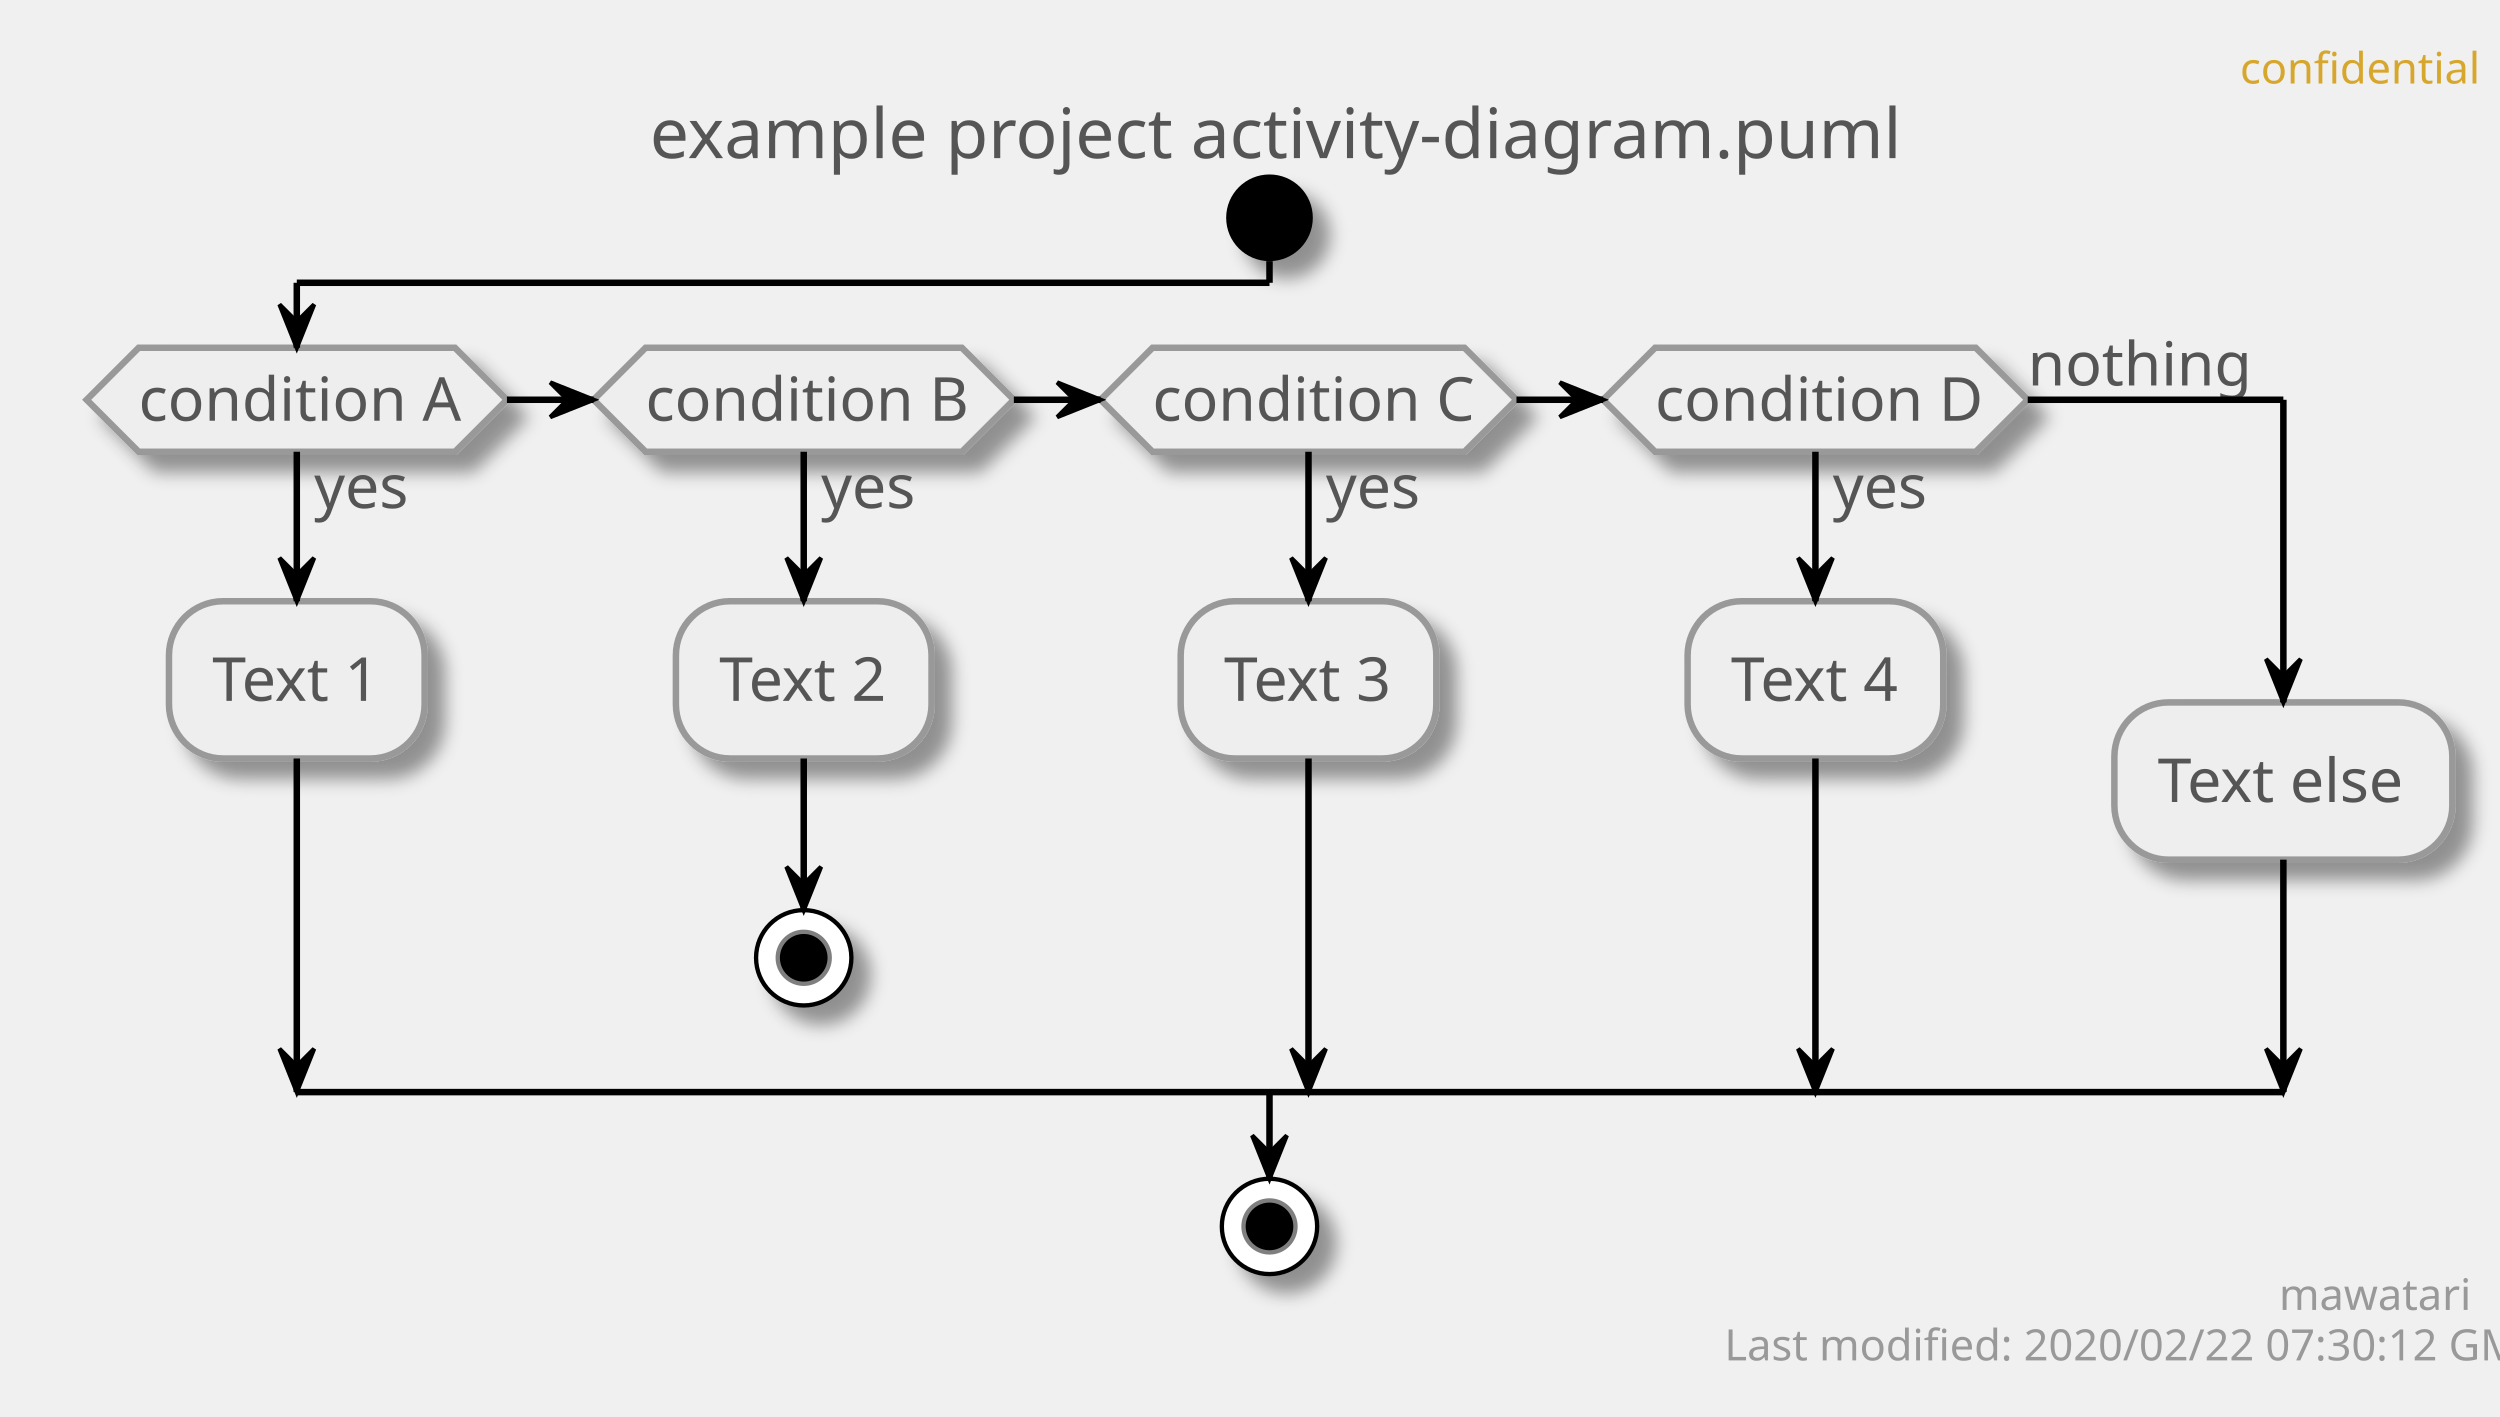
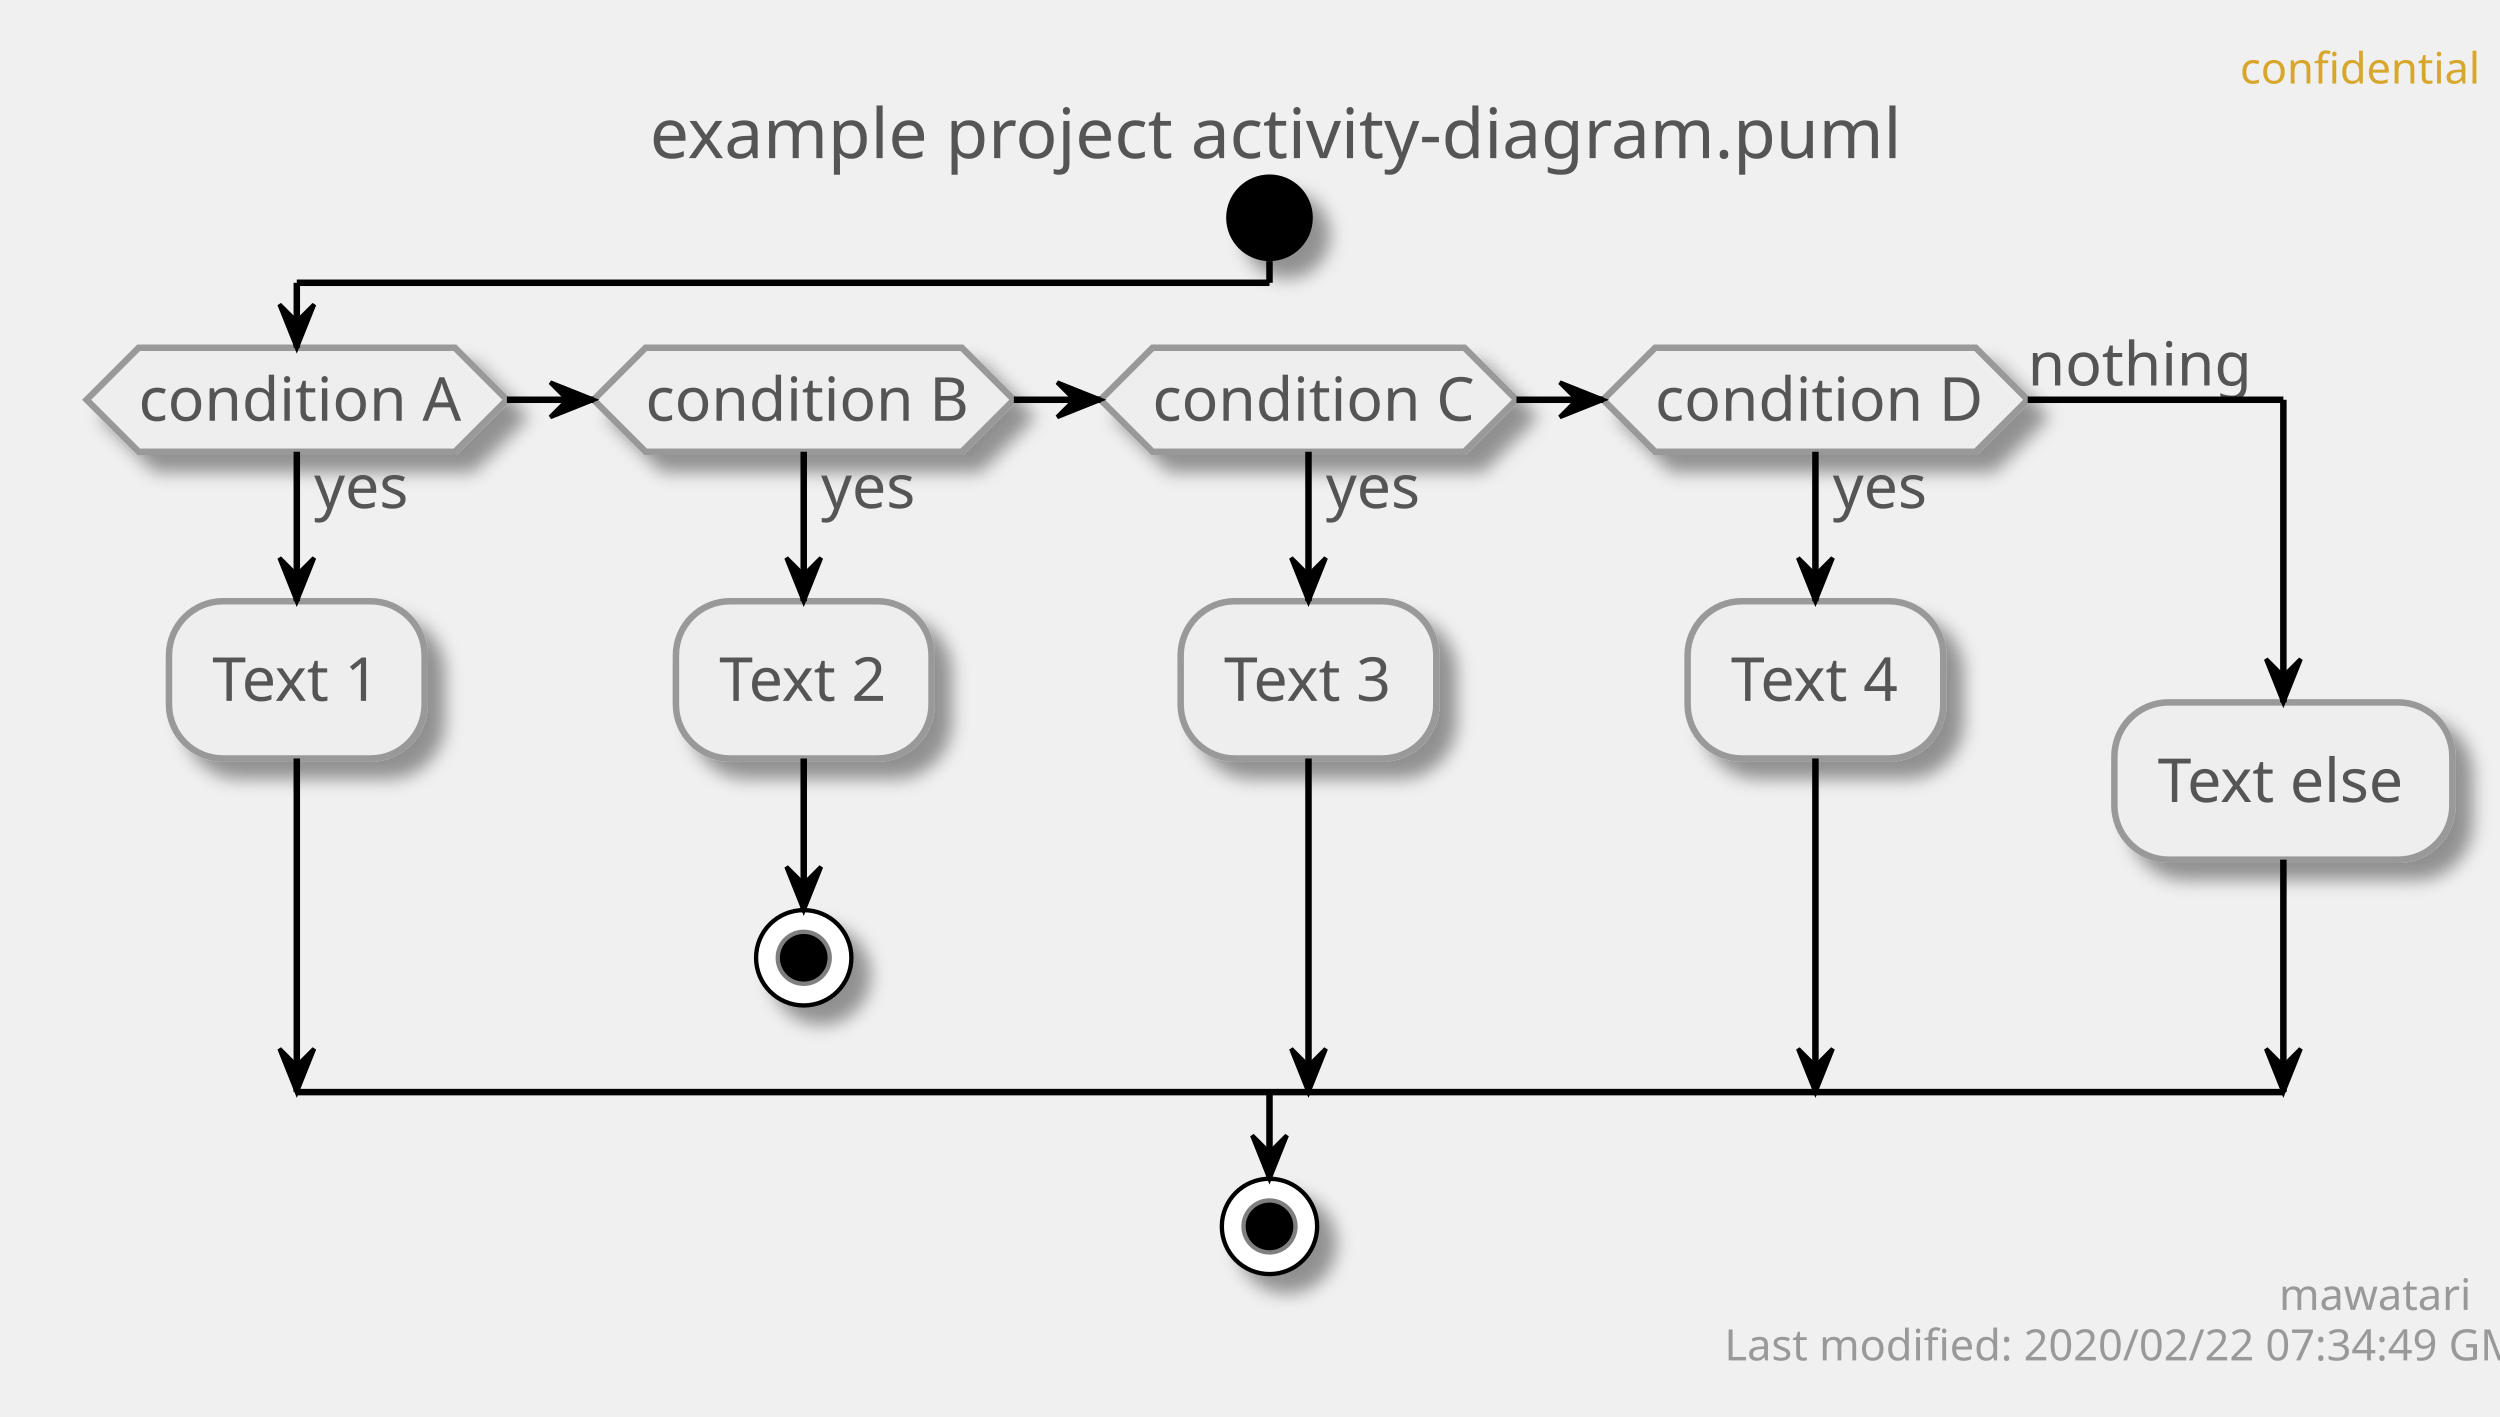
<svg xmlns="http://www.w3.org/2000/svg" contentScriptType="application/ecmascript" contentStyleType="text/css" height="327px" preserveAspectRatio="none" style="width:577px;height:327px;" version="1.1" viewBox="0 0 577 327" width="577px" zoomAndPan="magnify">
  <defs>
-     <filter height="300%" id="f13eg4n6al6mb8" width="300%" x="-1" y="-1">
+     <filter height="300%" id="f158kjizs9tkmk" width="300%" x="-1" y="-1">
      <feGaussianBlur result="blurOut" stdDeviation="2.0" />
      <feColorMatrix in="blurOut" result="blurOut2" type="matrix" values="0 0 0 0 0 0 0 0 0 0 0 0 0 0 0 0 0 0 .4 0" />
      <feOffset dx="4.0" dy="4.0" in="blurOut2" result="blurOut3" />
      <feBlend in="SourceGraphic" in2="blurOut3" mode="normal" />
    </filter>
  </defs>
  <g>
    <text fill="#D7A72D" font-family="sans-serif" font-size="10" lengthAdjust="spacingAndGlyphs" textLength="48" x="517" y="19.282">confidential</text>
    <text fill="#555555" font-family="sans-serif" font-size="16" lengthAdjust="spacingAndGlyphs" textLength="275" x="150" y="36.492">example project activity-diagram.puml</text>
-     <ellipse cx="293" cy="50.266" fill="#000000" filter="url(#f13eg4n6al6mb8)" rx="10" ry="10" style="stroke: none; stroke-width: 1.0;" />
-     <polygon fill="#EEEEEE" filter="url(#f13eg4n6al6mb8)" points="32,80.266,105,80.266,117,92.266,105,104.266,32,104.266,20,92.266,32,80.266" style="stroke: #999999; stroke-width: 1.5;" />
+     <ellipse cx="293" cy="50.266" fill="#000000" filter="url(#f158kjizs9tkmk)" rx="10" ry="10" style="stroke: none; stroke-width: 1.0;" />
+     <polygon fill="#EEEEEE" filter="url(#f158kjizs9tkmk)" points="32,80.266,105,80.266,117,92.266,105,104.266,32,104.266,20,92.266,32,80.266" style="stroke: #999999; stroke-width: 1.5;" />
    <text fill="#555555" font-family="sans-serif" font-size="14" lengthAdjust="spacingAndGlyphs" textLength="22" x="72.5" y="117.261">yes</text>
    <text fill="#555555" font-family="sans-serif" font-size="14" lengthAdjust="spacingAndGlyphs" textLength="73" x="32" y="97.112">condition A</text>
-     <rect fill="#EEEEEE" filter="url(#f13eg4n6al6mb8)" height="36.297" rx="12.5" ry="12.5" style="stroke: #999999; stroke-width: 1.5;" width="59" x="39" y="138.761" />
+     <rect fill="#EEEEEE" filter="url(#f158kjizs9tkmk)" height="36.297" rx="12.5" ry="12.5" style="stroke: #999999; stroke-width: 1.5;" width="59" x="39" y="138.761" />
    <text fill="#555555" font-family="sans-serif" font-size="14" lengthAdjust="spacingAndGlyphs" textLength="39" x="49" y="161.756">Text 1</text>
-     <polygon fill="#EEEEEE" filter="url(#f13eg4n6al6mb8)" points="149,80.266,222,80.266,234,92.266,222,104.266,149,104.266,137,92.266,149,80.266" style="stroke: #999999; stroke-width: 1.5;" />
+     <polygon fill="#EEEEEE" filter="url(#f158kjizs9tkmk)" points="149,80.266,222,80.266,234,92.266,222,104.266,149,104.266,137,92.266,149,80.266" style="stroke: #999999; stroke-width: 1.5;" />
    <text fill="#555555" font-family="sans-serif" font-size="14" lengthAdjust="spacingAndGlyphs" textLength="22" x="189.5" y="117.261">yes</text>
    <text fill="#555555" font-family="sans-serif" font-size="14" lengthAdjust="spacingAndGlyphs" textLength="73" x="149" y="97.112">condition B</text>
-     <rect fill="#EEEEEE" filter="url(#f13eg4n6al6mb8)" height="36.297" rx="12.5" ry="12.5" style="stroke: #999999; stroke-width: 1.5;" width="59" x="156" y="138.761" />
+     <rect fill="#EEEEEE" filter="url(#f158kjizs9tkmk)" height="36.297" rx="12.5" ry="12.5" style="stroke: #999999; stroke-width: 1.5;" width="59" x="156" y="138.761" />
    <text fill="#555555" font-family="sans-serif" font-size="14" lengthAdjust="spacingAndGlyphs" textLength="39" x="166" y="161.756">Text 2</text>
-     <ellipse cx="185.5" cy="221.058" fill="#FFFFFF" filter="url(#f13eg4n6al6mb8)" rx="11" ry="11" style="stroke: #000000; stroke-width: 1.0;" />
+     <ellipse cx="185.5" cy="221.058" fill="#FFFFFF" filter="url(#f158kjizs9tkmk)" rx="11" ry="11" style="stroke: #000000; stroke-width: 1.0;" />
    <ellipse cx="185.5" cy="221.058" fill="#000000" rx="6" ry="6" style="stroke: #7F7F7F; stroke-width: 1.0;" />
-     <polygon fill="#EEEEEE" filter="url(#f13eg4n6al6mb8)" points="266,80.266,338,80.266,350,92.266,338,104.266,266,104.266,254,92.266,266,80.266" style="stroke: #999999; stroke-width: 1.5;" />
+     <polygon fill="#EEEEEE" filter="url(#f158kjizs9tkmk)" points="266,80.266,338,80.266,350,92.266,338,104.266,266,104.266,254,92.266,266,80.266" style="stroke: #999999; stroke-width: 1.5;" />
    <text fill="#555555" font-family="sans-serif" font-size="14" lengthAdjust="spacingAndGlyphs" textLength="22" x="306" y="117.261">yes</text>
    <text fill="#555555" font-family="sans-serif" font-size="14" lengthAdjust="spacingAndGlyphs" textLength="72" x="266" y="97.112">condition C</text>
-     <rect fill="#EEEEEE" filter="url(#f13eg4n6al6mb8)" height="36.297" rx="12.5" ry="12.5" style="stroke: #999999; stroke-width: 1.5;" width="59" x="272.5" y="138.761" />
+     <rect fill="#EEEEEE" filter="url(#f158kjizs9tkmk)" height="36.297" rx="12.5" ry="12.5" style="stroke: #999999; stroke-width: 1.5;" width="59" x="272.5" y="138.761" />
    <text fill="#555555" font-family="sans-serif" font-size="14" lengthAdjust="spacingAndGlyphs" textLength="39" x="282.5" y="161.756">Text 3</text>
-     <polygon fill="#EEEEEE" filter="url(#f13eg4n6al6mb8)" points="382,80.266,456,80.266,468,92.266,456,104.266,382,104.266,370,92.266,382,80.266" style="stroke: #999999; stroke-width: 1.5;" />
+     <polygon fill="#EEEEEE" filter="url(#f158kjizs9tkmk)" points="382,80.266,456,80.266,468,92.266,456,104.266,382,104.266,370,92.266,382,80.266" style="stroke: #999999; stroke-width: 1.5;" />
    <text fill="#555555" font-family="sans-serif" font-size="14" lengthAdjust="spacingAndGlyphs" textLength="22" x="423" y="117.261">yes</text>
    <text fill="#555555" font-family="sans-serif" font-size="14" lengthAdjust="spacingAndGlyphs" textLength="74" x="382" y="97.112">condition D</text>
    <text fill="#555555" font-family="sans-serif" font-size="14" lengthAdjust="spacingAndGlyphs" textLength="48" x="468" y="88.964">nothing</text>
-     <rect fill="#EEEEEE" filter="url(#f13eg4n6al6mb8)" height="36.297" rx="12.5" ry="12.5" style="stroke: #999999; stroke-width: 1.5;" width="59" x="389.5" y="138.761" />
+     <rect fill="#EEEEEE" filter="url(#f158kjizs9tkmk)" height="36.297" rx="12.5" ry="12.5" style="stroke: #999999; stroke-width: 1.5;" width="59" x="389.5" y="138.761" />
    <text fill="#555555" font-family="sans-serif" font-size="14" lengthAdjust="spacingAndGlyphs" textLength="39" x="399.5" y="161.756">Text 4</text>
-     <rect fill="#EEEEEE" filter="url(#f13eg4n6al6mb8)" height="36.297" rx="12.5" ry="12.5" style="stroke: #999999; stroke-width: 1.5;" width="78" x="488" y="162.112" />
+     <rect fill="#EEEEEE" filter="url(#f158kjizs9tkmk)" height="36.297" rx="12.5" ry="12.5" style="stroke: #999999; stroke-width: 1.5;" width="78" x="488" y="162.112" />
    <text fill="#555555" font-family="sans-serif" font-size="14" lengthAdjust="spacingAndGlyphs" textLength="58" x="498" y="185.107">Text else</text>
-     <ellipse cx="293" cy="283.058" fill="#FFFFFF" filter="url(#f13eg4n6al6mb8)" rx="11" ry="11" style="stroke: #000000; stroke-width: 1.0;" />
+     <ellipse cx="293" cy="283.058" fill="#FFFFFF" filter="url(#f158kjizs9tkmk)" rx="11" ry="11" style="stroke: #000000; stroke-width: 1.0;" />
    <ellipse cx="293" cy="283.058" fill="#000000" rx="6" ry="6" style="stroke: #7F7F7F; stroke-width: 1.0;" />
    <line style="stroke: #000000; stroke-width: 1.5;" x1="185.5" x2="185.5" y1="175.058" y2="210.058" />
    <polygon fill="#000000" points="181.5,200.058,185.5,210.058,189.5,200.058,185.5,204.058" style="stroke: #000000; stroke-width: 1.0;" />
    <line style="stroke: #000000; stroke-width: 1.5;" x1="68.5" x2="68.5" y1="104.266" y2="138.761" />
    <polygon fill="#000000" points="64.5,128.761,68.5,138.761,72.5,128.761,68.5,132.761" style="stroke: #000000; stroke-width: 1.0;" />
    <line style="stroke: #000000; stroke-width: 1.5;" x1="68.5" x2="68.5" y1="175.058" y2="252.058" />
    <polygon fill="#000000" points="64.5,242.058,68.5,252.058,72.5,242.058,68.5,246.058" style="stroke: #000000; stroke-width: 1.0;" />
    <line style="stroke: #000000; stroke-width: 1.5;" x1="185.5" x2="185.5" y1="104.266" y2="138.761" />
    <polygon fill="#000000" points="181.5,128.761,185.5,138.761,189.5,128.761,185.5,132.761" style="stroke: #000000; stroke-width: 1.0;" />
    <line style="stroke: #000000; stroke-width: 1.5;" x1="302" x2="302" y1="104.266" y2="138.761" />
    <polygon fill="#000000" points="298,128.761,302,138.761,306,128.761,302,132.761" style="stroke: #000000; stroke-width: 1.0;" />
    <line style="stroke: #000000; stroke-width: 1.5;" x1="302" x2="302" y1="175.058" y2="252.058" />
    <polygon fill="#000000" points="298,242.058,302,252.058,306,242.058,302,246.058" style="stroke: #000000; stroke-width: 1.0;" />
    <line style="stroke: #000000; stroke-width: 1.5;" x1="419" x2="419" y1="104.266" y2="138.761" />
    <polygon fill="#000000" points="415,128.761,419,138.761,423,128.761,419,132.761" style="stroke: #000000; stroke-width: 1.0;" />
    <line style="stroke: #000000; stroke-width: 1.5;" x1="419" x2="419" y1="175.058" y2="252.058" />
    <polygon fill="#000000" points="415,242.058,419,252.058,423,242.058,419,246.058" style="stroke: #000000; stroke-width: 1.0;" />
    <line style="stroke: #000000; stroke-width: 1.5;" x1="117" x2="137" y1="92.266" y2="92.266" />
    <polygon fill="#000000" points="127,88.266,137,92.266,127,96.266,131,92.266" style="stroke: #000000; stroke-width: 1.0;" />
    <line style="stroke: #000000; stroke-width: 1.5;" x1="234" x2="254" y1="92.266" y2="92.266" />
    <polygon fill="#000000" points="244,88.266,254,92.266,244,96.266,248,92.266" style="stroke: #000000; stroke-width: 1.0;" />
    <line style="stroke: #000000; stroke-width: 1.5;" x1="350" x2="370" y1="92.266" y2="92.266" />
    <polygon fill="#000000" points="360,88.266,370,92.266,360,96.266,364,92.266" style="stroke: #000000; stroke-width: 1.0;" />
    <line style="stroke: #000000; stroke-width: 1.5;" x1="293" x2="293" y1="60.266" y2="65.266" />
    <line style="stroke: #000000; stroke-width: 1.5;" x1="293" x2="68.5" y1="65.266" y2="65.266" />
    <line style="stroke: #000000; stroke-width: 1.5;" x1="68.5" x2="68.5" y1="65.266" y2="80.266" />
    <polygon fill="#000000" points="64.5,70.266,68.5,80.266,72.5,70.266,68.5,74.266" style="stroke: #000000; stroke-width: 1.0;" />
    <line style="stroke: #000000; stroke-width: 1.5;" x1="468" x2="527" y1="92.266" y2="92.266" />
    <line style="stroke: #000000; stroke-width: 1.5;" x1="527" x2="527" y1="92.266" y2="162.112" />
    <polygon fill="#000000" points="523,152.112,527,162.112,531,152.112,527,156.112" style="stroke: #000000; stroke-width: 1.0;" />
    <line style="stroke: #000000; stroke-width: 1.5;" x1="527" x2="527" y1="198.409" y2="252.058" />
    <polygon fill="#000000" points="523,242.058,527,252.058,531,242.058,527,246.058" style="stroke: #000000; stroke-width: 1.0;" />
    <line style="stroke: #000000; stroke-width: 1.5;" x1="68.5" x2="527" y1="252.058" y2="252.058" />
    <line style="stroke: #000000; stroke-width: 1.5;" x1="293" x2="293" y1="252.058" y2="272.058" />
    <polygon fill="#000000" points="289,262.058,293,272.058,297,262.058,293,266.058" style="stroke: #000000; stroke-width: 1.0;" />
    <text fill="#999999" font-family="sans-serif" font-size="10" lengthAdjust="spacingAndGlyphs" textLength="39" x="526" y="302.34">mawatari</text>
-     <text fill="#999999" font-family="sans-serif" font-size="10" lengthAdjust="spacingAndGlyphs" textLength="167" x="398" y="313.981">Last modified: 2020/02/22 07:30:12 GMT</text>
+     <text fill="#999999" font-family="sans-serif" font-size="10" lengthAdjust="spacingAndGlyphs" textLength="167" x="398" y="313.981">Last modified: 2020/02/22 07:34:49 GMT</text>
  </g>
</svg>
